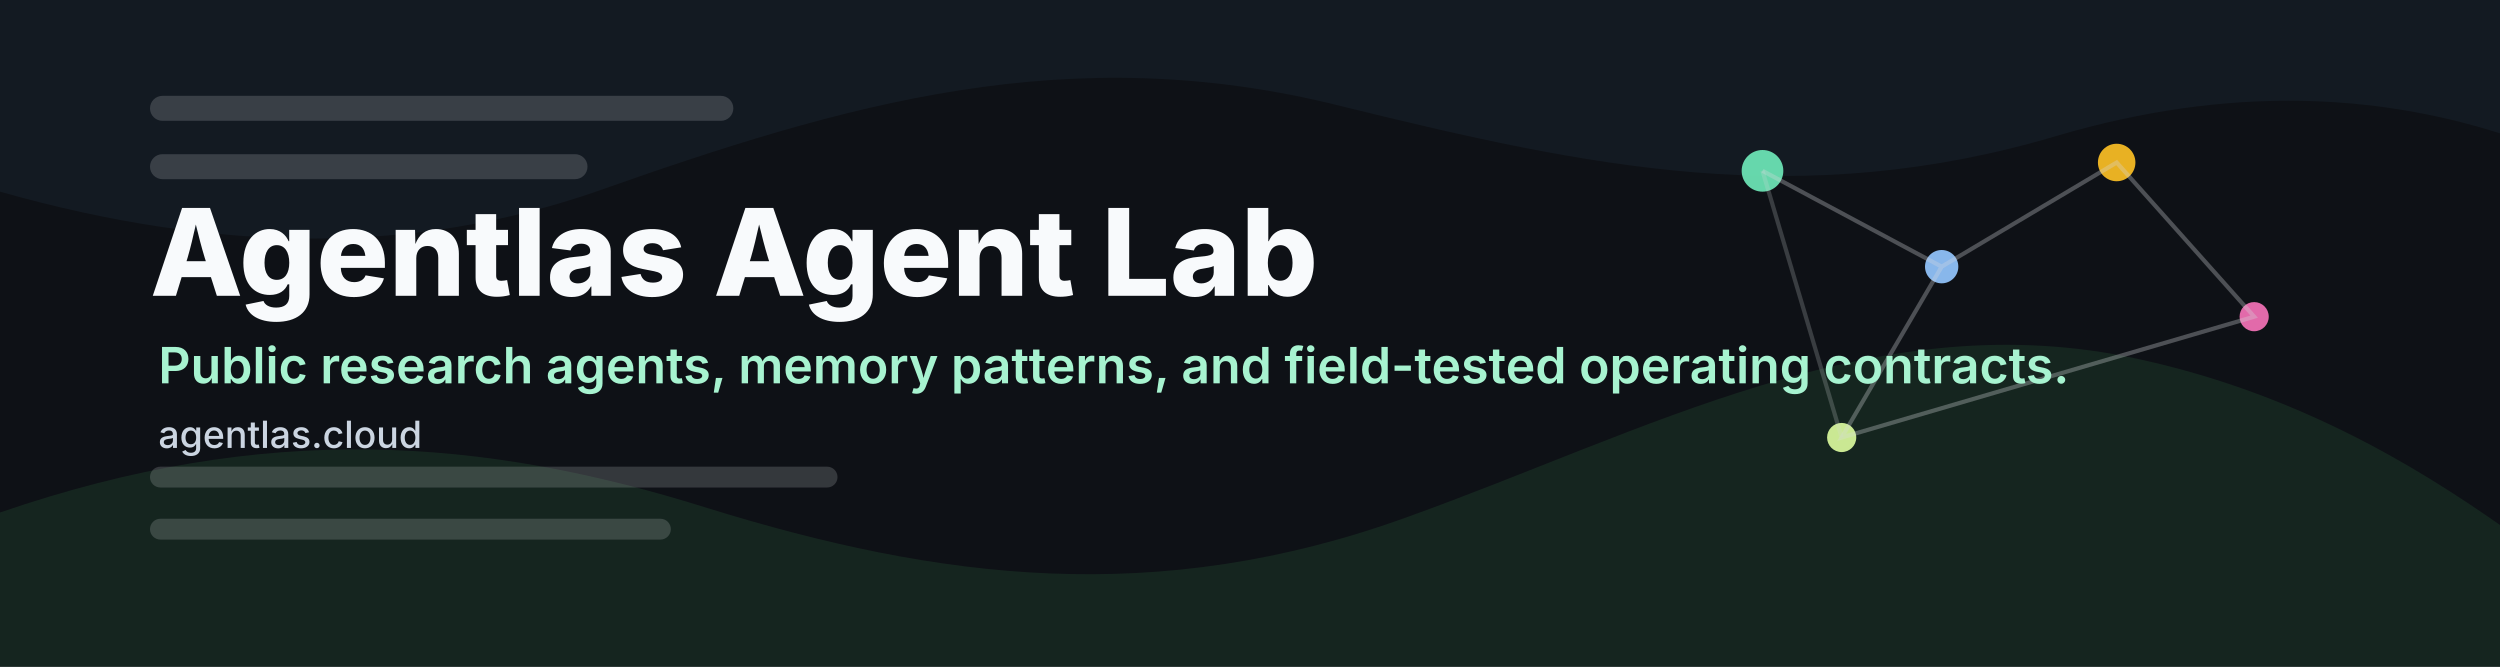
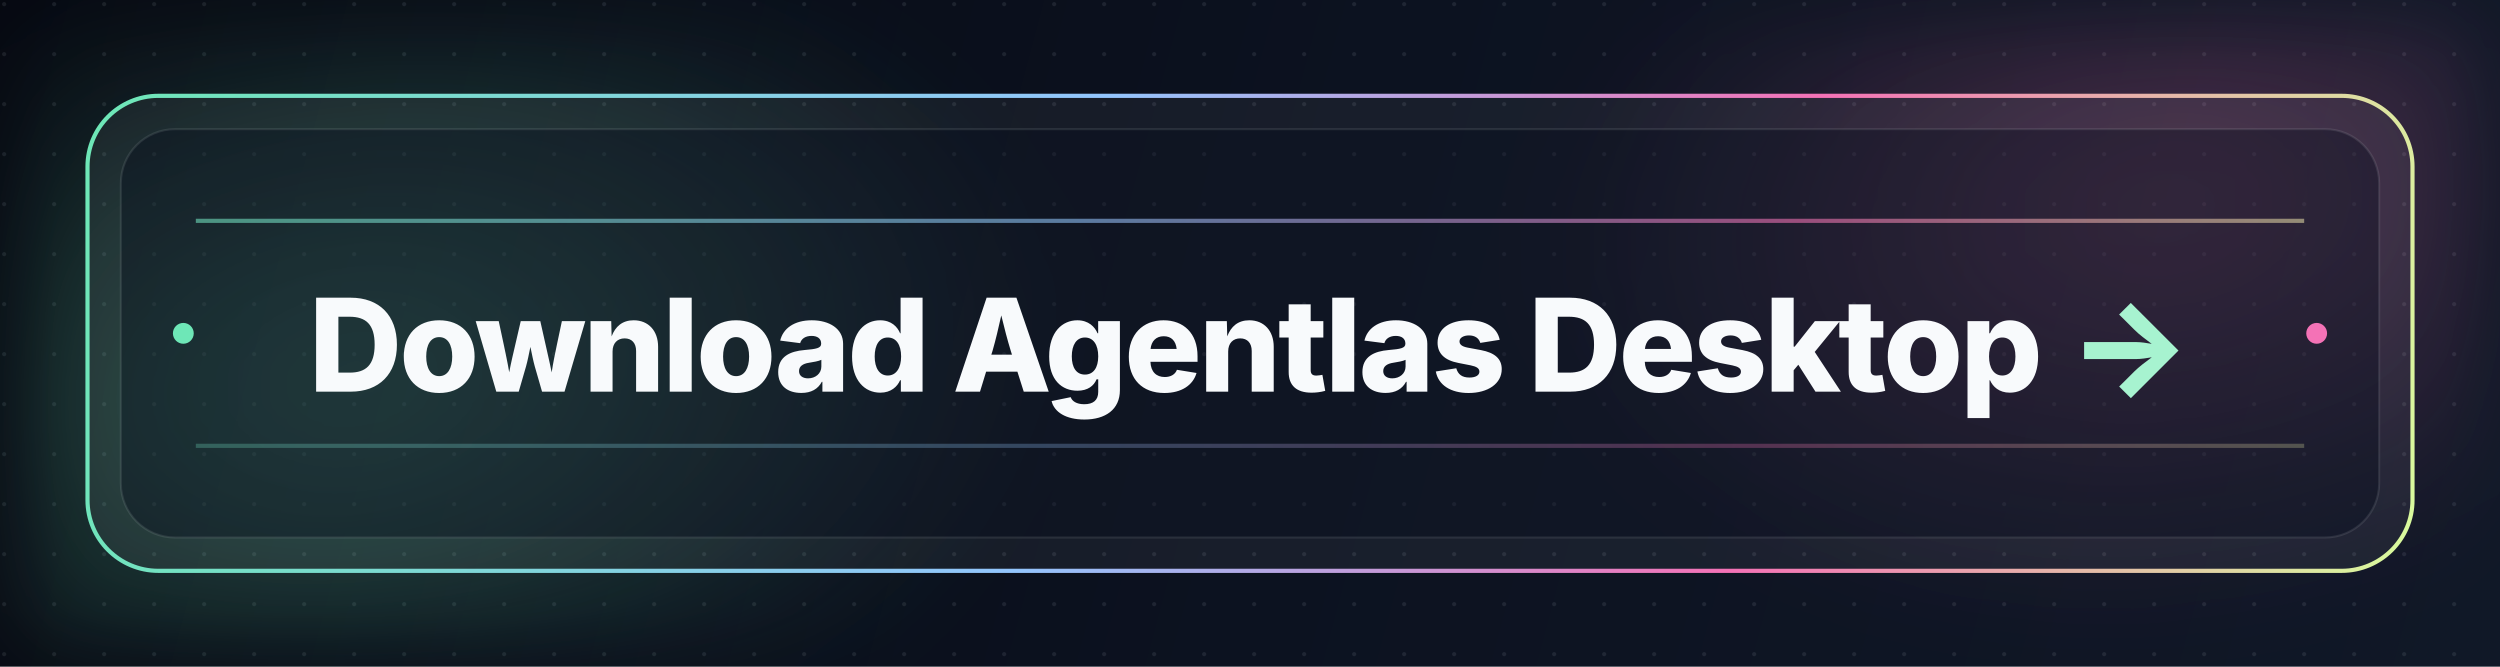
<svg xmlns="http://www.w3.org/2000/svg" width="1200" height="320" viewBox="0 0 1200 320" fill="none" role="img" aria-labelledby="title desc">
-   <rect width="1200" height="320" fill="#0E1116" />
-   <path d="M0 246C128 202 232 210 340 244C450 278 555 292 676 248C790 207 898 147 1020 171C1100 187 1160 224 1200 252V320H0V246Z" fill="#15251F" />
-   <path d="M0 92C106 122 199 122 286 92C405 50 513 18 644 51C762 80 864 102 988 65C1070 41 1140 45 1200 64V0H0V92Z" fill="#131A22" />
-   <g opacity="0.92">
-     <circle cx="846" cy="82" r="10" fill="#6EE7B7" />
-     <circle cx="932" cy="128" r="8" fill="#93C5FD" />
-     <circle cx="1016" cy="78" r="9" fill="#FBBF24" />
-     <circle cx="1082" cy="152" r="7" fill="#F472B6" />
-     <circle cx="884" cy="210" r="7" fill="#D9F99D" />
-     <path d="M846 82L932 128L1016 78L1082 152L884 210L932 128" stroke="#E5E7EB" stroke-width="2" stroke-opacity="0.32" />
-     <path d="M846 82L884 210" stroke="#E5E7EB" stroke-width="2" stroke-opacity="0.22" />
-   </g>
-   <g opacity="0.18">
-     <rect x="72" y="46" width="280" height="12" rx="6" fill="#E5E7EB" />
-     <rect x="72" y="74" width="210" height="12" rx="6" fill="#E5E7EB" />
-     <rect x="72" y="224" width="330" height="10" rx="5" fill="#E5E7EB" />
-     <rect x="72" y="249" width="250" height="10" rx="5" fill="#E5E7EB" />
-   </g>
-   <text x="72" y="142" fill="#F8FAFC" font-family="Inter, ui-sans-serif, system-ui, -apple-system, BlinkMacSystemFont, Segoe UI, sans-serif" font-size="58" font-weight="800">Agentlas Agent Lab</text>
-   <text x="76" y="184" fill="#A7F3D0" font-family="Inter, ui-sans-serif, system-ui, -apple-system, BlinkMacSystemFont, Segoe UI, sans-serif" font-size="24" font-weight="600">Public research agents, memory patterns, and field-tested operating contracts.</text>
-   <text x="76" y="215" fill="#CBD5E1" font-family="Inter, ui-sans-serif, system-ui, -apple-system, BlinkMacSystemFont, Segoe UI, sans-serif" font-size="18" font-weight="500">agentlas.cloud</text>
+   <defs>
+     <linearGradient id="bg" x1="0" y1="0" x2="1200" y2="320" gradientUnits="userSpaceOnUse">
+       <stop stop-color="#060811" />
+       <stop offset="0.52" stop-color="#0C1220" />
+       <stop offset="1" stop-color="#101827" />
+     </linearGradient>
+     <linearGradient id="prism" x1="48" y1="52" x2="1152" y2="268" gradientUnits="userSpaceOnUse">
+       <stop stop-color="#6EE7B7" />
+       <stop offset="0.42" stop-color="#93C5FD" />
+       <stop offset="0.72" stop-color="#F472B6" />
+       <stop offset="1" stop-color="#D9F99D" />
+     </linearGradient>
+     <radialGradient id="mintGlow" cx="0" cy="0" r="1" gradientTransform="translate(170 182) rotate(-8) scale(340 210)" gradientUnits="userSpaceOnUse">
+       <stop stop-color="#6EE7B7" stop-opacity="0.32" />
+       <stop offset="1" stop-color="#6EE7B7" stop-opacity="0" />
+     </radialGradient>
+     <radialGradient id="pinkGlow" cx="0" cy="0" r="1" gradientTransform="translate(1040 100) rotate(172) scale(300 190)" gradientUnits="userSpaceOnUse">
+       <stop stop-color="#F472B6" stop-opacity="0.26" />
+       <stop offset="1" stop-color="#F472B6" stop-opacity="0" />
+     </radialGradient>
+     <filter id="blur" x="-30%" y="-60%" width="160%" height="220%">
+       <feGaussianBlur stdDeviation="28" />
+     </filter>
+     <pattern id="dots" width="24" height="24" patternUnits="userSpaceOnUse">
+       <circle cx="2" cy="2" r="1" fill="#CBD5E1" fill-opacity="0.1" />
+     </pattern>
+   </defs>
+   <rect width="1200" height="320" fill="url(#bg)" />
+   <rect width="1200" height="320" fill="url(#dots)" />
+   <ellipse cx="170" cy="182" rx="340" ry="210" fill="url(#mintGlow)" filter="url(#blur)" />
+   <ellipse cx="1040" cy="100" rx="300" ry="190" fill="url(#pinkGlow)" filter="url(#blur)" />
+   <rect x="42" y="46" width="1116" height="228" rx="34" fill="#F8FAFC" fill-opacity="0.055" stroke="url(#prism)" stroke-width="2" />
+   <rect x="58" y="62" width="1084" height="196" rx="26" fill="#020617" fill-opacity="0.36" stroke="#F8FAFC" stroke-opacity="0.1" />
+   <path d="M94 106H1106" stroke="url(#prism)" stroke-opacity="0.58" stroke-width="2" />
+   <path d="M94 214H1106" stroke="url(#prism)" stroke-opacity="0.28" stroke-width="2" />
+   <circle cx="88" cy="160" r="5" fill="#6EE7B7" />
+   <circle cx="1112" cy="160" r="5" fill="#F472B6" />
+   <text x="600" y="188" text-anchor="middle" fill="#F8FAFC" font-family="Inter, ui-sans-serif, system-ui, -apple-system, BlinkMacSystemFont, Segoe UI, sans-serif" font-size="62" font-weight="800" letter-spacing="-1.4">Download Agentlas Desktop <tspan fill="#A7F3D0">→</tspan>
+   </text>
</svg>
